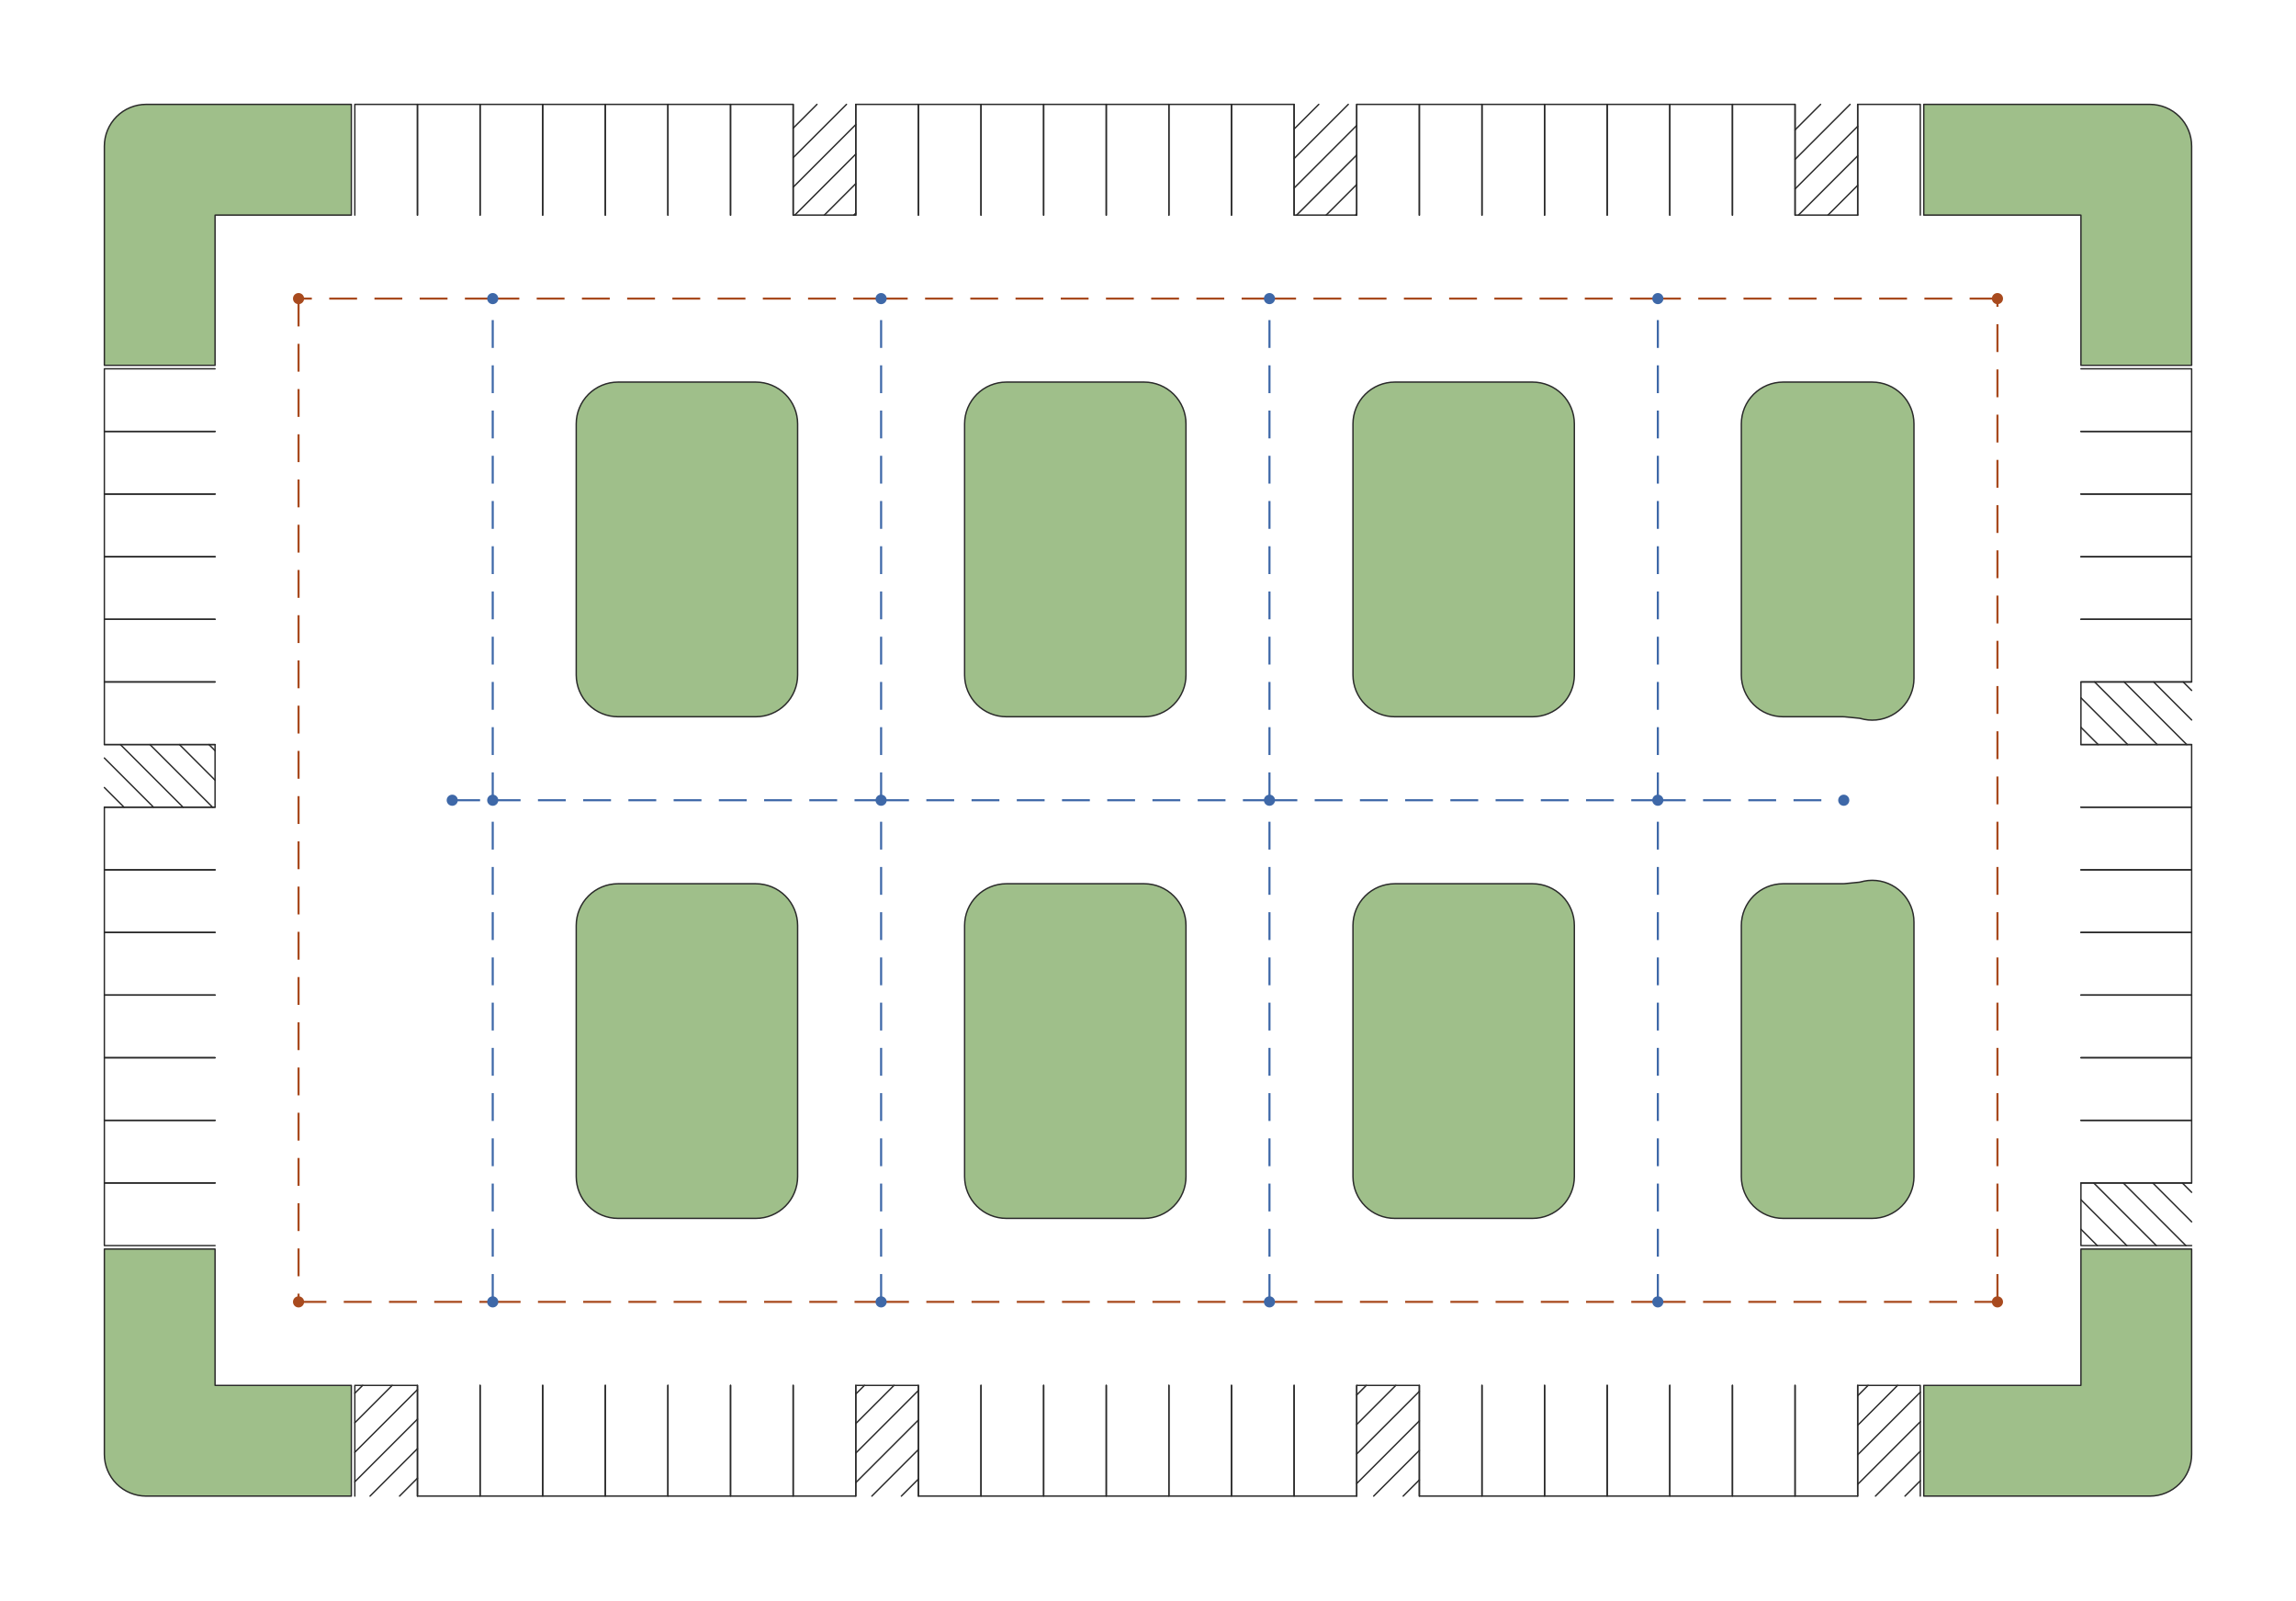
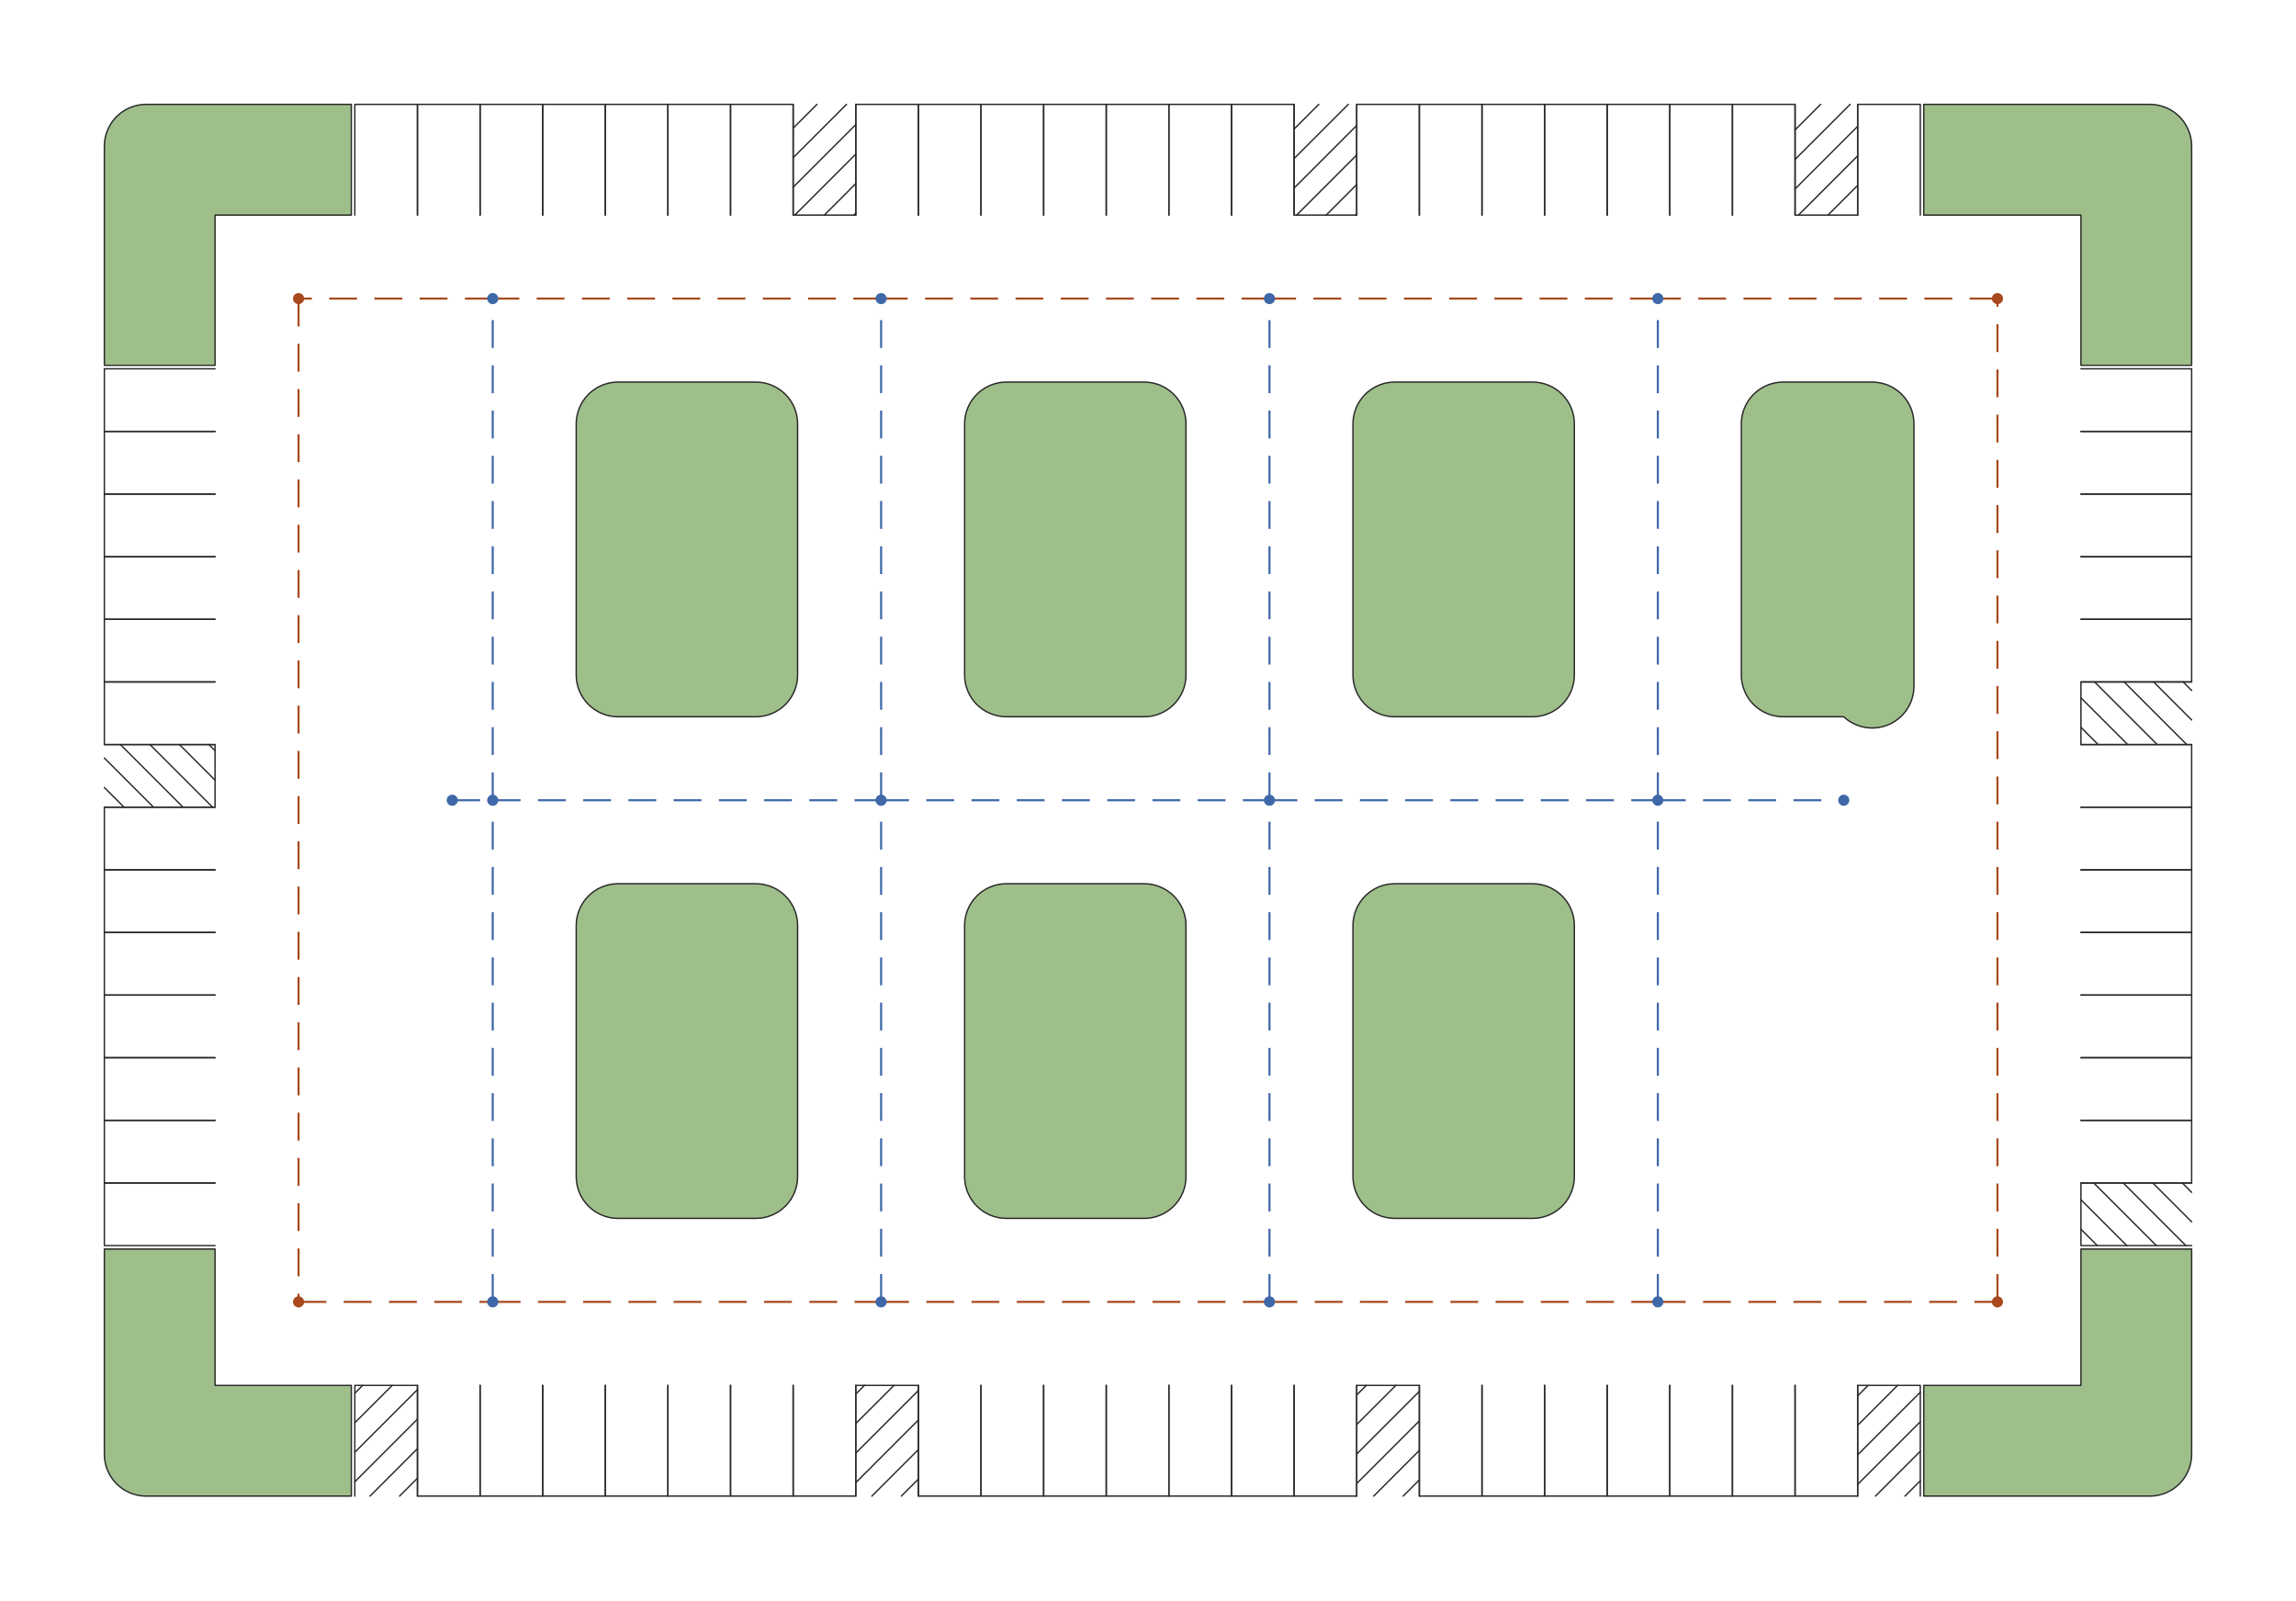
<svg xmlns="http://www.w3.org/2000/svg" width="660" height="460" viewBox="-15 -15 330 230" preserveAspectRatio="xMidYMid meet">
  <style>polygon,polyline,line,path{vector-effect:non-scaling-stroke}</style>
  <defs>
    <marker id="arrow-i" viewBox="0 0 10 10" refX="10" refY="5" markerWidth="6" markerHeight="6" orient="auto-start-reverse">
      <path d="M0 0L10 5L0 10z" fill="#3e68a8" />
    </marker>
    <marker id="arrow-p" viewBox="0 0 10 10" refX="10" refY="5" markerWidth="6" markerHeight="6" orient="auto-start-reverse">
      <path d="M0 0L10 5L0 10z" fill="#a84a1e" />
    </marker>
  </defs>
  <g transform="translate(0,200) scale(1,-1)">
    <g id="islands" fill="#9fbf8a" fill-rule="evenodd" stroke="none">
      <path d="M0 35.500 L0 6 L0.029 5.412 L0.115 4.829 L0.258 4.258 L0.457 3.704 L0.708 3.172 L1.011 2.667 L1.362 2.194 L1.757 1.757 L2.194 1.362 L2.667 1.011 L3.172 0.708 L3.704 0.457 L4.258 0.258 L4.829 0.115 L5.412 0.029 L6 0 L35.500 0 L35.500 15.910 L16.057 15.910 L15.917 15.917 L15.910 16.057 L15.910 35.500 Z" />
      <path d="M0 194 L0 162.500 L15.910 162.500 L15.910 183.943 L15.917 184.083 L16.057 184.090 L35.500 184.090 L35.500 200 L6 200 L5.412 199.971 L4.829 199.885 L4.258 199.742 L3.704 199.543 L3.172 199.292 L2.667 198.989 L2.194 198.638 L1.757 198.243 L1.362 197.806 L1.011 197.333 L0.708 196.828 L0.457 196.296 L0.258 195.742 L0.115 195.171 L0.029 194.588 Z" />
      <path d="M261.500 15.910 L261.500 0 L294 0 L294.588 0.029 L295.171 0.115 L295.742 0.258 L296.296 0.457 L296.828 0.708 L297.333 1.011 L297.806 1.362 L298.243 1.757 L298.638 2.194 L298.989 2.667 L299.292 3.172 L299.543 3.704 L299.742 4.258 L299.885 4.829 L299.971 5.412 L300 6 L300 35.500 L284.090 35.500 L284.090 16.057 L284.083 15.917 L283.943 15.910 Z" />
      <path d="M261.500 200 L261.500 184.090 L283.943 184.090 L284.083 184.083 L284.090 183.943 L284.090 162.500 L300 162.500 L300 194 L299.971 194.588 L299.885 195.171 L299.742 195.742 L299.543 196.296 L299.292 196.828 L298.989 197.333 L298.638 197.806 L298.243 198.243 L297.806 198.638 L297.333 198.989 L296.828 199.292 L296.296 199.543 L295.742 199.742 L295.171 199.885 L294.588 199.971 L294 200 Z" />
      <path d="M67.820 82 L67.820 45.910 L67.849 45.322 L67.935 44.739 L68.078 44.168 L68.277 43.614 L68.528 43.082 L68.831 42.576 L69.182 42.104 L69.577 41.667 L70.013 41.272 L70.486 40.921 L70.991 40.618 L71.524 40.367 L72.078 40.168 L72.649 40.025 L73.232 39.939 L73.820 39.910 L93.640 39.910 L94.228 39.939 L94.810 40.025 L95.381 40.168 L95.936 40.367 L96.468 40.618 L96.973 40.921 L97.446 41.272 L97.882 41.667 L98.278 42.104 L98.628 42.576 L98.931 43.082 L99.183 43.614 L99.381 44.168 L99.524 44.739 L99.611 45.322 L99.640 45.910 L99.640 82 L99.611 82.588 L99.524 83.171 L99.381 83.742 L99.183 84.296 L98.931 84.828 L98.628 85.333 L98.278 85.806 L97.882 86.243 L97.446 86.638 L96.973 86.989 L96.468 87.292 L95.936 87.543 L95.381 87.742 L94.810 87.885 L94.228 87.971 L93.640 88 L73.820 88 L73.232 87.971 L72.649 87.885 L72.078 87.742 L71.524 87.543 L70.991 87.292 L70.486 86.989 L70.013 86.638 L69.577 86.243 L69.182 85.806 L68.831 85.333 L68.528 84.828 L68.277 84.296 L68.078 83.742 L67.935 83.171 L67.849 82.588 Z" />
      <path d="M67.820 154.090 L67.820 118 L67.849 117.412 L67.935 116.829 L68.078 116.258 L68.277 115.704 L68.528 115.172 L68.831 114.667 L69.182 114.194 L69.577 113.757 L70.013 113.362 L70.486 113.011 L70.991 112.708 L71.524 112.457 L72.078 112.258 L72.649 112.115 L73.232 112.029 L73.820 112 L93.640 112 L94.228 112.029 L94.810 112.115 L95.381 112.258 L95.936 112.457 L96.468 112.708 L96.973 113.011 L97.446 113.362 L97.882 113.757 L98.278 114.194 L98.628 114.667 L98.931 115.172 L99.183 115.704 L99.381 116.258 L99.524 116.829 L99.611 117.412 L99.640 118 L99.640 154.090 L99.611 154.678 L99.524 155.261 L99.381 155.832 L99.183 156.386 L98.931 156.918 L98.628 157.424 L98.278 157.896 L97.882 158.333 L97.446 158.728 L96.973 159.079 L96.468 159.382 L95.936 159.633 L95.381 159.832 L94.810 159.975 L94.228 160.061 L93.640 160.090 L73.820 160.090 L73.232 160.061 L72.649 159.975 L72.078 159.832 L71.524 159.633 L70.991 159.382 L70.486 159.079 L70.013 158.728 L69.577 158.333 L69.182 157.896 L68.831 157.424 L68.528 156.918 L68.277 156.386 L68.078 155.832 L67.935 155.261 L67.849 154.678 Z" />
      <path d="M123.640 82 L123.640 45.910 L123.669 45.322 L123.755 44.739 L123.898 44.168 L124.096 43.614 L124.348 43.082 L124.651 42.576 L125.002 42.104 L125.397 41.667 L125.833 41.272 L126.306 40.921 L126.811 40.618 L127.344 40.367 L127.898 40.168 L128.469 40.025 L129.052 39.939 L129.640 39.910 L149.459 39.910 L150.048 39.939 L150.630 40.025 L151.201 40.168 L151.756 40.367 L152.288 40.618 L152.793 40.921 L153.266 41.272 L153.702 41.667 L154.097 42.104 L154.448 42.576 L154.751 43.082 L155.003 43.614 L155.201 44.168 L155.344 44.739 L155.431 45.322 L155.459 45.910 L155.459 82 L155.431 82.588 L155.344 83.171 L155.201 83.742 L155.003 84.296 L154.751 84.828 L154.448 85.333 L154.097 85.806 L153.702 86.243 L153.266 86.638 L152.793 86.989 L152.288 87.292 L151.756 87.543 L151.201 87.742 L150.630 87.885 L150.048 87.971 L149.459 88 L129.640 88 L129.052 87.971 L128.469 87.885 L127.898 87.742 L127.344 87.543 L126.811 87.292 L126.306 86.989 L125.833 86.638 L125.397 86.243 L125.002 85.806 L124.651 85.333 L124.348 84.828 L124.096 84.296 L123.898 83.742 L123.755 83.171 L123.669 82.588 Z" />
      <path d="M123.640 154.090 L123.640 118 L123.669 117.412 L123.755 116.829 L123.898 116.258 L124.096 115.704 L124.348 115.172 L124.651 114.667 L125.002 114.194 L125.397 113.757 L125.833 113.362 L126.306 113.011 L126.811 112.708 L127.344 112.457 L127.898 112.258 L128.469 112.115 L129.052 112.029 L129.640 112 L149.459 112 L150.048 112.029 L150.630 112.115 L151.201 112.258 L151.756 112.457 L152.288 112.708 L152.793 113.011 L153.266 113.362 L153.702 113.757 L154.097 114.194 L154.448 114.667 L154.751 115.172 L155.003 115.704 L155.201 116.258 L155.344 116.829 L155.431 117.412 L155.459 118 L155.459 154.090 L155.431 154.678 L155.344 155.261 L155.201 155.832 L155.003 156.386 L154.751 156.918 L154.448 157.424 L154.097 157.896 L153.702 158.333 L153.266 158.728 L152.793 159.079 L152.288 159.382 L151.756 159.633 L151.201 159.832 L150.630 159.975 L150.048 160.061 L149.459 160.090 L129.640 160.090 L129.052 160.061 L128.469 159.975 L127.898 159.832 L127.344 159.633 L126.811 159.382 L126.306 159.079 L125.833 158.728 L125.397 158.333 L125.002 157.896 L124.651 157.424 L124.348 156.918 L124.096 156.386 L123.898 155.832 L123.755 155.261 L123.669 154.678 Z" />
      <path d="M179.459 82 L179.459 45.910 L179.488 45.322 L179.575 44.739 L179.718 44.168 L179.916 43.614 L180.168 43.082 L180.471 42.576 L180.821 42.104 L181.217 41.667 L181.653 41.272 L182.126 40.921 L182.631 40.618 L183.163 40.367 L183.718 40.168 L184.289 40.025 L184.871 39.939 L185.459 39.910 L205.279 39.910 L205.867 39.939 L206.450 40.025 L207.021 40.168 L207.575 40.367 L208.108 40.618 L208.613 40.921 L209.086 41.272 L209.522 41.667 L209.917 42.104 L210.268 42.576 L210.571 43.082 L210.822 43.614 L211.021 44.168 L211.164 44.739 L211.250 45.322 L211.279 45.910 L211.279 82 L211.250 82.588 L211.164 83.171 L211.021 83.742 L210.822 84.296 L210.571 84.828 L210.268 85.333 L209.917 85.806 L209.522 86.243 L209.086 86.638 L208.613 86.989 L208.108 87.292 L207.575 87.543 L207.021 87.742 L206.450 87.885 L205.867 87.971 L205.279 88 L185.459 88 L184.871 87.971 L184.289 87.885 L183.718 87.742 L183.163 87.543 L182.631 87.292 L182.126 86.989 L181.653 86.638 L181.217 86.243 L180.821 85.806 L180.471 85.333 L180.168 84.828 L179.916 84.296 L179.718 83.742 L179.575 83.171 L179.488 82.588 Z" />
      <path d="M179.459 154.090 L179.459 118 L179.488 117.412 L179.575 116.829 L179.718 116.258 L179.916 115.704 L180.168 115.172 L180.471 114.667 L180.821 114.194 L181.217 113.757 L181.653 113.362 L182.126 113.011 L182.631 112.708 L183.163 112.457 L183.718 112.258 L184.289 112.115 L184.871 112.029 L185.459 112 L205.279 112 L205.867 112.029 L206.450 112.115 L207.021 112.258 L207.575 112.457 L208.108 112.708 L208.613 113.011 L209.086 113.362 L209.522 113.757 L209.917 114.194 L210.268 114.667 L210.571 115.172 L210.822 115.704 L211.021 116.258 L211.164 116.829 L211.250 117.412 L211.279 118 L211.279 154.090 L211.250 154.678 L211.164 155.261 L211.021 155.832 L210.822 156.386 L210.571 156.918 L210.268 157.424 L209.917 157.896 L209.522 158.333 L209.086 158.728 L208.613 159.079 L208.108 159.382 L207.575 159.633 L207.021 159.832 L206.450 159.975 L205.867 160.061 L205.279 160.090 L185.459 160.090 L184.871 160.061 L184.289 159.975 L183.718 159.832 L183.163 159.633 L182.631 159.382 L182.126 159.079 L181.653 158.728 L181.217 158.333 L180.821 157.896 L180.471 157.424 L180.168 156.918 L179.916 156.386 L179.718 155.832 L179.575 155.261 L179.488 154.678 Z" />
-       <path d="M235.279 82 L235.279 45.910 L235.308 45.322 L235.395 44.739 L235.538 44.168 L235.736 43.614 L235.988 43.082 L236.290 42.576 L236.641 42.104 L237.037 41.667 L237.473 41.272 L237.946 40.921 L238.451 40.618 L238.983 40.367 L239.538 40.168 L240.109 40.025 L240.691 39.939 L241.279 39.910 L254.090 39.910 L254.678 39.939 L255.261 40.025 L255.832 40.168 L256.386 40.367 L256.918 40.618 L257.424 40.921 L257.896 41.272 L258.333 41.667 L258.728 42.104 L259.079 42.576 L259.382 43.082 L259.633 43.614 L259.832 44.168 L259.975 44.739 L260.061 45.322 L260.090 45.910 L260.090 82.491 L260.061 83.079 L259.975 83.662 L259.832 84.233 L259.633 84.787 L259.382 85.320 L259.079 85.825 L258.728 86.298 L258.333 86.734 L257.896 87.129 L257.424 87.480 L256.918 87.783 L256.386 88.034 L255.832 88.233 L255.261 88.376 L254.678 88.462 L254.090 88.491 L253.502 88.462 L252.920 88.376 L252.409 88.248 L252.398 88.246 L252.625 88.309 L252.340 88.238 L252.195 88.216 L250.147 88.014 L249.853 88 L241.279 88 L240.691 87.971 L240.109 87.885 L239.538 87.742 L238.983 87.543 L238.451 87.292 L237.946 86.989 L237.473 86.638 L237.037 86.243 L236.641 85.806 L236.290 85.333 L235.988 84.828 L235.736 84.296 L235.538 83.742 L235.395 83.171 L235.308 82.588 Z" />
-       <path d="M235.279 154.090 L235.279 118 L235.308 117.412 L235.395 116.829 L235.538 116.258 L235.736 115.704 L235.988 115.172 L236.290 114.667 L236.641 114.194 L237.037 113.757 L237.473 113.362 L237.946 113.011 L238.451 112.708 L238.983 112.457 L239.538 112.258 L240.109 112.115 L240.691 112.029 L241.279 112 L249.853 112 L250.147 111.986 L252.195 111.784 L252.340 111.762 L252.625 111.691 L252.398 111.754 L252.409 111.752 L252.920 111.624 L253.502 111.538 L254.090 111.509 L254.678 111.538 L255.261 111.624 L255.832 111.767 L256.386 111.966 L256.918 112.217 L257.424 112.520 L257.896 112.871 L258.333 113.266 L258.728 113.702 L259.079 114.175 L259.382 114.680 L259.633 115.213 L259.832 115.767 L259.975 116.338 L260.061 116.921 L260.090 117.509 L260.090 154.090 L260.061 154.678 L259.975 155.261 L259.832 155.832 L259.633 156.386 L259.382 156.918 L259.079 157.424 L258.728 157.896 L258.333 158.333 L257.896 158.728 L257.424 159.079 L256.918 159.382 L256.386 159.633 L255.832 159.832 L255.261 159.975 L254.678 160.061 L254.090 160.090 L241.279 160.090 L240.691 160.061 L240.109 159.975 L239.538 159.832 L238.983 159.633 L238.451 159.382 L237.946 159.079 L237.473 158.728 L237.037 158.333 L236.641 157.896 L236.290 157.424 L235.988 156.918 L235.736 156.386 L235.538 155.832 L235.395 155.261 L235.308 154.678 Z" />
+       <path d="M235.279 154.090 L235.279 118 L235.308 117.412 L235.395 116.829 L235.538 116.258 L235.736 115.704 L235.988 115.172 L236.290 114.667 L236.641 114.194 L237.037 113.757 L237.473 113.362 L237.946 113.011 L238.451 112.708 L238.983 112.457 L239.538 112.258 L240.109 112.115 L240.691 112.029 L241.279 112 L249.853 112 L249.997 111.993 L250.061 111.935 L250.526 111.554 L251.027 111.221 L251.560 110.941 L252.117 110.715 L252.694 110.545 L253.286 110.435 L253.885 110.384 L254.487 110.394 L255.084 110.464 L255.672 110.593 L256.243 110.781 L256.793 111.024 L257.316 111.322 L257.807 111.671 L258.260 112.066 L258.671 112.506 L259.036 112.984 L259.351 113.496 L259.614 114.038 L259.820 114.602 L259.970 115.185 L260.060 115.780 L260.090 116.381 L260.090 154.090 L260.061 154.678 L259.975 155.261 L259.832 155.832 L259.633 156.386 L259.382 156.918 L259.079 157.424 L258.728 157.896 L258.333 158.333 L257.896 158.728 L257.424 159.079 L256.918 159.382 L256.386 159.633 L255.832 159.832 L255.261 159.975 L254.678 160.061 L254.090 160.090 L241.279 160.090 L240.691 160.061 L240.109 159.975 L239.538 159.832 L238.983 159.633 L238.451 159.382 L237.946 159.079 L237.473 158.728 L237.037 158.333 L236.641 157.896 L236.290 157.424 L235.988 156.918 L235.736 156.386 L235.538 155.832 L235.395 155.261 L235.308 154.678 Z" />
    </g>
    <g id="stalls" stroke="none">
</g>
    <g id="paint" fill="none" stroke="#2a2a2a" stroke-width="0.4" stroke-linecap="round" stroke-linejoin="round">
      <polyline points="261,184.090 261,200 252,200 252,184.090" />
      <polyline points="243,200 243,184.090 252,184.090 252,200" />
      <polyline points="243,184.090 243,200 234,200 234,184.090" />
      <polyline points="234,184.090 234,200 225,200 225,184.090" />
      <polyline points="225,184.090 225,200 216,200 216,184.090" />
      <polyline points="216,184.090 216,200 207,200 207,184.090" />
      <polyline points="207,184.090 207,200 198,200 198,184.090" />
      <polyline points="198,184.090 198,200 189,200 189,184.090" />
      <polyline points="189,184.090 189,200 180,200 180,184.090" />
      <polyline points="171,200 171,184.090 180,184.090 180,200" />
      <polyline points="171,184.090 171,200 162,200 162,184.090" />
      <polyline points="162,184.090 162,200 153,200 153,184.090" />
      <polyline points="153,184.090 153,200 144,200 144,184.090" />
      <polyline points="144,184.090 144,200 135,200 135,184.090" />
      <polyline points="135,184.090 135,200 126,200 126,184.090" />
      <polyline points="126,184.090 126,200 117,200 117,184.090" />
      <polyline points="117,184.090 117,200 108,200 108,184.090" />
      <polyline points="99,200 99,184.090 108,184.090 108,200" />
      <polyline points="99,184.090 99,200 90,200 90,184.090" />
      <polyline points="90,184.090 90,200 81,200 81,184.090" />
      <polyline points="81,184.090 81,200 72,200 72,184.090" />
      <polyline points="72,184.090 72,200 63,200 63,184.090" />
      <polyline points="63,184.090 63,200 54,200 54,184.090" />
      <polyline points="54,184.090 54,200 45,200 45,184.090" />
      <polyline points="45,184.090 45,200 36,200 36,184.090" />
      <polyline points="45,0 45,15.910 36,15.910 36,0" />
      <polyline points="45,15.910 45,0 54,0 54,15.910" />
      <polyline points="54,15.910 54,0 63,0 63,15.910" />
      <polyline points="63,15.910 63,0 72,0 72,15.910" />
      <polyline points="72,15.910 72,0 81,0 81,15.910" />
      <polyline points="81,15.910 81,0 90,0 90,15.910" />
      <polyline points="90,15.910 90,0 99,0 99,15.910" />
      <polyline points="99,15.910 99,0 108,0 108,15.910" />
      <polyline points="117,0 117,15.910 108,15.910 108,0" />
      <polyline points="117,15.910 117,0 126,0 126,15.910" />
      <polyline points="126,15.910 126,0 135,0 135,15.910" />
      <polyline points="135,15.910 135,0 144,0 144,15.910" />
      <polyline points="144,15.910 144,0 153,0 153,15.910" />
      <polyline points="153,15.910 153,0 162,0 162,15.910" />
      <polyline points="162,15.910 162,0 171,0 171,15.910" />
      <polyline points="171,15.910 171,0 180,0 180,15.910" />
      <polyline points="189,0 189,15.910 180,15.910 180,0" />
      <polyline points="189,15.910 189,0 198,0 198,15.910" />
      <polyline points="198,15.910 198,0 207,0 207,15.910" />
      <polyline points="207,15.910 207,0 216,0 216,15.910" />
      <polyline points="216,15.910 216,0 225,0 225,15.910" />
      <polyline points="225,15.910 225,0 234,0 234,15.910" />
      <polyline points="234,15.910 234,0 243,0 243,15.910" />
      <polyline points="243,15.910 243,0 252,0 252,15.910" />
      <polyline points="261,0 261,15.910 252,15.910 252,0" />
      <polyline points="15.910,162 0,162 0,153 15.910,153" />
      <polyline points="15.910,153 0,153 0,144 15.910,144" />
      <polyline points="15.910,144 0,144 0,135 15.910,135" />
      <polyline points="15.910,135 0,135 0,126 15.910,126" />
      <polyline points="15.910,126 0,126 0,117 15.910,117" />
      <polyline points="15.910,117 0,117 0,108 15.910,108" />
      <polyline points="0,99 15.910,99 15.910,108 0,108" />
      <polyline points="15.910,99 0,99 0,90 15.910,90" />
      <polyline points="15.910,90 0,90 0,81 15.910,81" />
      <polyline points="15.910,81 0,81 0,72 15.910,72" />
      <polyline points="15.910,72 0,72 0,63 15.910,63" />
      <polyline points="15.910,63 0,63 0,54 15.910,54" />
      <polyline points="15.910,54 0,54 0,45 15.910,45" />
      <polyline points="15.910,45 0,45 0,36 15.910,36" />
      <polyline points="300,45 284.090,45 284.090,36 300,36" />
      <polyline points="284.090,45 300,45 300,54 284.090,54" />
      <polyline points="284.090,54 300,54 300,63 284.090,63" />
      <polyline points="284.090,63 300,63 300,72 284.090,72" />
      <polyline points="284.090,72 300,72 300,81 284.090,81" />
      <polyline points="284.090,81 300,81 300,90 284.090,90" />
      <polyline points="284.090,90 300,90 300,99 284.090,99" />
      <polyline points="284.090,99 300,99 300,108 284.090,108" />
      <polyline points="300,117 284.090,117 284.090,108 300,108" />
      <polyline points="284.090,117 300,117 300,126 284.090,126" />
      <polyline points="284.090,126 300,126 300,135 284.090,135" />
      <polyline points="284.090,135 300,135 300,144 284.090,144" />
      <polyline points="284.090,144 300,144 300,153 284.090,153" />
      <polyline points="284.090,153 300,153 300,162 284.090,162" />
      <line x1="246.669" y1="200" x2="243" y2="196.331" />
      <line x1="250.912" y1="200" x2="243" y2="192.088" />
      <line x1="252" y1="196.846" x2="243" y2="187.846" />
      <line x1="252" y1="192.603" x2="243.487" y2="184.090" />
      <line x1="252" y1="188.360" x2="247.730" y2="184.090" />
      <line x1="252" y1="184.118" x2="251.972" y2="184.090" />
      <line x1="174.544" y1="200" x2="171" y2="196.456" />
      <line x1="178.787" y1="200" x2="171" y2="192.213" />
      <line x1="180" y1="196.971" x2="171" y2="187.971" />
      <line x1="180" y1="192.728" x2="171.362" y2="184.090" />
      <line x1="180" y1="188.485" x2="175.605" y2="184.090" />
      <line x1="180" y1="184.243" x2="179.847" y2="184.090" />
      <line x1="102.419" y1="200" x2="99" y2="196.581" />
      <line x1="106.662" y1="200" x2="99" y2="192.338" />
      <line x1="108" y1="197.095" x2="99" y2="188.095" />
      <line x1="108" y1="192.853" x2="99.237" y2="184.090" />
      <line x1="108" y1="188.610" x2="103.480" y2="184.090" />
      <line x1="108" y1="184.368" x2="107.723" y2="184.090" />
      <line x1="42.426" y1="0" x2="45" y2="2.574" />
      <line x1="38.184" y1="0" x2="45" y2="6.816" />
      <line x1="36" y1="2.059" x2="45" y2="11.059" />
      <line x1="36" y1="6.302" x2="45" y2="15.302" />
      <line x1="36" y1="10.544" x2="41.366" y2="15.910" />
      <line x1="36" y1="14.787" x2="37.123" y2="15.910" />
      <line x1="114.551" y1="0" x2="117" y2="2.449" />
      <line x1="110.309" y1="0" x2="117" y2="6.691" />
      <line x1="108" y1="1.934" x2="117" y2="10.934" />
      <line x1="108" y1="6.177" x2="117" y2="15.177" />
      <line x1="108" y1="10.419" x2="113.491" y2="15.910" />
      <line x1="108" y1="14.662" x2="109.248" y2="15.910" />
      <line x1="186.676" y1="0" x2="189" y2="2.324" />
      <line x1="182.434" y1="0" x2="189" y2="6.566" />
      <line x1="180" y1="1.809" x2="189" y2="10.809" />
      <line x1="180" y1="6.052" x2="189" y2="15.052" />
      <line x1="180" y1="10.294" x2="185.616" y2="15.910" />
      <line x1="180" y1="14.537" x2="181.373" y2="15.910" />
      <line x1="258.801" y1="0" x2="261" y2="2.199" />
      <line x1="254.558" y1="0" x2="261" y2="6.442" />
      <line x1="252" y1="1.684" x2="261" y2="10.684" />
      <line x1="252" y1="5.927" x2="261" y2="14.927" />
      <line x1="252" y1="10.169" x2="257.740" y2="15.910" />
      <line x1="252" y1="14.412" x2="253.498" y2="15.910" />
      <line x1="0" y1="101.823" x2="2.823" y2="99" />
      <line x1="0" y1="106.066" x2="7.066" y2="99" />
      <line x1="2.309" y1="108" x2="11.309" y2="99" />
      <line x1="6.551" y1="108" x2="15.551" y2="99" />
      <line x1="10.794" y1="108" x2="15.910" y2="102.884" />
      <line x1="15.037" y1="108" x2="15.910" y2="107.127" />
      <line x1="300" y1="43.654" x2="298.654" y2="45" />
      <line x1="300" y1="39.411" x2="294.411" y2="45" />
      <line x1="299.169" y1="36" x2="290.169" y2="45" />
      <line x1="294.926" y1="36" x2="285.926" y2="45" />
      <line x1="290.683" y1="36" x2="284.090" y2="42.593" />
      <line x1="286.441" y1="36" x2="284.090" y2="38.351" />
      <line x1="300" y1="115.779" x2="298.779" y2="117" />
      <line x1="300" y1="111.536" x2="294.536" y2="117" />
      <line x1="299.294" y1="108" x2="290.294" y2="117" />
      <line x1="295.051" y1="108" x2="286.051" y2="117" />
      <line x1="290.808" y1="108" x2="284.090" y2="114.718" />
      <line x1="286.566" y1="108" x2="284.090" y2="110.475" />
      <path d="M0 35.500 L0 6 L0.029 5.412 L0.115 4.829 L0.258 4.258 L0.457 3.704 L0.708 3.172 L1.011 2.667 L1.362 2.194 L1.757 1.757 L2.194 1.362 L2.667 1.011 L3.172 0.708 L3.704 0.457 L4.258 0.258 L4.829 0.115 L5.412 0.029 L6 0 L35.500 0 L35.500 15.910 L16.057 15.910 L15.917 15.917 L15.910 16.057 L15.910 35.500 Z" />
      <path d="M0 194 L0 162.500 L15.910 162.500 L15.910 183.943 L15.917 184.083 L16.057 184.090 L35.500 184.090 L35.500 200 L6 200 L5.412 199.971 L4.829 199.885 L4.258 199.742 L3.704 199.543 L3.172 199.292 L2.667 198.989 L2.194 198.638 L1.757 198.243 L1.362 197.806 L1.011 197.333 L0.708 196.828 L0.457 196.296 L0.258 195.742 L0.115 195.171 L0.029 194.588 Z" />
      <path d="M261.500 15.910 L261.500 0 L294 0 L294.588 0.029 L295.171 0.115 L295.742 0.258 L296.296 0.457 L296.828 0.708 L297.333 1.011 L297.806 1.362 L298.243 1.757 L298.638 2.194 L298.989 2.667 L299.292 3.172 L299.543 3.704 L299.742 4.258 L299.885 4.829 L299.971 5.412 L300 6 L300 35.500 L284.090 35.500 L284.090 16.057 L284.083 15.917 L283.943 15.910 Z" />
      <path d="M261.500 200 L261.500 184.090 L283.943 184.090 L284.083 184.083 L284.090 183.943 L284.090 162.500 L300 162.500 L300 194 L299.971 194.588 L299.885 195.171 L299.742 195.742 L299.543 196.296 L299.292 196.828 L298.989 197.333 L298.638 197.806 L298.243 198.243 L297.806 198.638 L297.333 198.989 L296.828 199.292 L296.296 199.543 L295.742 199.742 L295.171 199.885 L294.588 199.971 L294 200 Z" />
      <path d="M67.820 82 L67.820 45.910 L67.849 45.322 L67.935 44.739 L68.078 44.168 L68.277 43.614 L68.528 43.082 L68.831 42.576 L69.182 42.104 L69.577 41.667 L70.013 41.272 L70.486 40.921 L70.991 40.618 L71.524 40.367 L72.078 40.168 L72.649 40.025 L73.232 39.939 L73.820 39.910 L93.640 39.910 L94.228 39.939 L94.810 40.025 L95.381 40.168 L95.936 40.367 L96.468 40.618 L96.973 40.921 L97.446 41.272 L97.882 41.667 L98.278 42.104 L98.628 42.576 L98.931 43.082 L99.183 43.614 L99.381 44.168 L99.524 44.739 L99.611 45.322 L99.640 45.910 L99.640 82 L99.611 82.588 L99.524 83.171 L99.381 83.742 L99.183 84.296 L98.931 84.828 L98.628 85.333 L98.278 85.806 L97.882 86.243 L97.446 86.638 L96.973 86.989 L96.468 87.292 L95.936 87.543 L95.381 87.742 L94.810 87.885 L94.228 87.971 L93.640 88 L73.820 88 L73.232 87.971 L72.649 87.885 L72.078 87.742 L71.524 87.543 L70.991 87.292 L70.486 86.989 L70.013 86.638 L69.577 86.243 L69.182 85.806 L68.831 85.333 L68.528 84.828 L68.277 84.296 L68.078 83.742 L67.935 83.171 L67.849 82.588 Z" />
      <path d="M67.820 154.090 L67.820 118 L67.849 117.412 L67.935 116.829 L68.078 116.258 L68.277 115.704 L68.528 115.172 L68.831 114.667 L69.182 114.194 L69.577 113.757 L70.013 113.362 L70.486 113.011 L70.991 112.708 L71.524 112.457 L72.078 112.258 L72.649 112.115 L73.232 112.029 L73.820 112 L93.640 112 L94.228 112.029 L94.810 112.115 L95.381 112.258 L95.936 112.457 L96.468 112.708 L96.973 113.011 L97.446 113.362 L97.882 113.757 L98.278 114.194 L98.628 114.667 L98.931 115.172 L99.183 115.704 L99.381 116.258 L99.524 116.829 L99.611 117.412 L99.640 118 L99.640 154.090 L99.611 154.678 L99.524 155.261 L99.381 155.832 L99.183 156.386 L98.931 156.918 L98.628 157.424 L98.278 157.896 L97.882 158.333 L97.446 158.728 L96.973 159.079 L96.468 159.382 L95.936 159.633 L95.381 159.832 L94.810 159.975 L94.228 160.061 L93.640 160.090 L73.820 160.090 L73.232 160.061 L72.649 159.975 L72.078 159.832 L71.524 159.633 L70.991 159.382 L70.486 159.079 L70.013 158.728 L69.577 158.333 L69.182 157.896 L68.831 157.424 L68.528 156.918 L68.277 156.386 L68.078 155.832 L67.935 155.261 L67.849 154.678 Z" />
      <path d="M123.640 82 L123.640 45.910 L123.669 45.322 L123.755 44.739 L123.898 44.168 L124.096 43.614 L124.348 43.082 L124.651 42.576 L125.002 42.104 L125.397 41.667 L125.833 41.272 L126.306 40.921 L126.811 40.618 L127.344 40.367 L127.898 40.168 L128.469 40.025 L129.052 39.939 L129.640 39.910 L149.459 39.910 L150.048 39.939 L150.630 40.025 L151.201 40.168 L151.756 40.367 L152.288 40.618 L152.793 40.921 L153.266 41.272 L153.702 41.667 L154.097 42.104 L154.448 42.576 L154.751 43.082 L155.003 43.614 L155.201 44.168 L155.344 44.739 L155.431 45.322 L155.459 45.910 L155.459 82 L155.431 82.588 L155.344 83.171 L155.201 83.742 L155.003 84.296 L154.751 84.828 L154.448 85.333 L154.097 85.806 L153.702 86.243 L153.266 86.638 L152.793 86.989 L152.288 87.292 L151.756 87.543 L151.201 87.742 L150.630 87.885 L150.048 87.971 L149.459 88 L129.640 88 L129.052 87.971 L128.469 87.885 L127.898 87.742 L127.344 87.543 L126.811 87.292 L126.306 86.989 L125.833 86.638 L125.397 86.243 L125.002 85.806 L124.651 85.333 L124.348 84.828 L124.096 84.296 L123.898 83.742 L123.755 83.171 L123.669 82.588 Z" />
      <path d="M123.640 154.090 L123.640 118 L123.669 117.412 L123.755 116.829 L123.898 116.258 L124.096 115.704 L124.348 115.172 L124.651 114.667 L125.002 114.194 L125.397 113.757 L125.833 113.362 L126.306 113.011 L126.811 112.708 L127.344 112.457 L127.898 112.258 L128.469 112.115 L129.052 112.029 L129.640 112 L149.459 112 L150.048 112.029 L150.630 112.115 L151.201 112.258 L151.756 112.457 L152.288 112.708 L152.793 113.011 L153.266 113.362 L153.702 113.757 L154.097 114.194 L154.448 114.667 L154.751 115.172 L155.003 115.704 L155.201 116.258 L155.344 116.829 L155.431 117.412 L155.459 118 L155.459 154.090 L155.431 154.678 L155.344 155.261 L155.201 155.832 L155.003 156.386 L154.751 156.918 L154.448 157.424 L154.097 157.896 L153.702 158.333 L153.266 158.728 L152.793 159.079 L152.288 159.382 L151.756 159.633 L151.201 159.832 L150.630 159.975 L150.048 160.061 L149.459 160.090 L129.640 160.090 L129.052 160.061 L128.469 159.975 L127.898 159.832 L127.344 159.633 L126.811 159.382 L126.306 159.079 L125.833 158.728 L125.397 158.333 L125.002 157.896 L124.651 157.424 L124.348 156.918 L124.096 156.386 L123.898 155.832 L123.755 155.261 L123.669 154.678 Z" />
      <path d="M179.459 82 L179.459 45.910 L179.488 45.322 L179.575 44.739 L179.718 44.168 L179.916 43.614 L180.168 43.082 L180.471 42.576 L180.821 42.104 L181.217 41.667 L181.653 41.272 L182.126 40.921 L182.631 40.618 L183.163 40.367 L183.718 40.168 L184.289 40.025 L184.871 39.939 L185.459 39.910 L205.279 39.910 L205.867 39.939 L206.450 40.025 L207.021 40.168 L207.575 40.367 L208.108 40.618 L208.613 40.921 L209.086 41.272 L209.522 41.667 L209.917 42.104 L210.268 42.576 L210.571 43.082 L210.822 43.614 L211.021 44.168 L211.164 44.739 L211.250 45.322 L211.279 45.910 L211.279 82 L211.250 82.588 L211.164 83.171 L211.021 83.742 L210.822 84.296 L210.571 84.828 L210.268 85.333 L209.917 85.806 L209.522 86.243 L209.086 86.638 L208.613 86.989 L208.108 87.292 L207.575 87.543 L207.021 87.742 L206.450 87.885 L205.867 87.971 L205.279 88 L185.459 88 L184.871 87.971 L184.289 87.885 L183.718 87.742 L183.163 87.543 L182.631 87.292 L182.126 86.989 L181.653 86.638 L181.217 86.243 L180.821 85.806 L180.471 85.333 L180.168 84.828 L179.916 84.296 L179.718 83.742 L179.575 83.171 L179.488 82.588 Z" />
      <path d="M179.459 154.090 L179.459 118 L179.488 117.412 L179.575 116.829 L179.718 116.258 L179.916 115.704 L180.168 115.172 L180.471 114.667 L180.821 114.194 L181.217 113.757 L181.653 113.362 L182.126 113.011 L182.631 112.708 L183.163 112.457 L183.718 112.258 L184.289 112.115 L184.871 112.029 L185.459 112 L205.279 112 L205.867 112.029 L206.450 112.115 L207.021 112.258 L207.575 112.457 L208.108 112.708 L208.613 113.011 L209.086 113.362 L209.522 113.757 L209.917 114.194 L210.268 114.667 L210.571 115.172 L210.822 115.704 L211.021 116.258 L211.164 116.829 L211.250 117.412 L211.279 118 L211.279 154.090 L211.250 154.678 L211.164 155.261 L211.021 155.832 L210.822 156.386 L210.571 156.918 L210.268 157.424 L209.917 157.896 L209.522 158.333 L209.086 158.728 L208.613 159.079 L208.108 159.382 L207.575 159.633 L207.021 159.832 L206.450 159.975 L205.867 160.061 L205.279 160.090 L185.459 160.090 L184.871 160.061 L184.289 159.975 L183.718 159.832 L183.163 159.633 L182.631 159.382 L182.126 159.079 L181.653 158.728 L181.217 158.333 L180.821 157.896 L180.471 157.424 L180.168 156.918 L179.916 156.386 L179.718 155.832 L179.575 155.261 L179.488 154.678 Z" />
-       <path d="M235.279 82 L235.279 45.910 L235.308 45.322 L235.395 44.739 L235.538 44.168 L235.736 43.614 L235.988 43.082 L236.290 42.576 L236.641 42.104 L237.037 41.667 L237.473 41.272 L237.946 40.921 L238.451 40.618 L238.983 40.367 L239.538 40.168 L240.109 40.025 L240.691 39.939 L241.279 39.910 L254.090 39.910 L254.678 39.939 L255.261 40.025 L255.832 40.168 L256.386 40.367 L256.918 40.618 L257.424 40.921 L257.896 41.272 L258.333 41.667 L258.728 42.104 L259.079 42.576 L259.382 43.082 L259.633 43.614 L259.832 44.168 L259.975 44.739 L260.061 45.322 L260.090 45.910 L260.090 82.491 L260.061 83.079 L259.975 83.662 L259.832 84.233 L259.633 84.787 L259.382 85.320 L259.079 85.825 L258.728 86.298 L258.333 86.734 L257.896 87.129 L257.424 87.480 L256.918 87.783 L256.386 88.034 L255.832 88.233 L255.261 88.376 L254.678 88.462 L254.090 88.491 L253.502 88.462 L252.920 88.376 L252.409 88.248 L252.398 88.246 L252.625 88.309 L252.340 88.238 L252.195 88.216 L250.147 88.014 L249.853 88 L241.279 88 L240.691 87.971 L240.109 87.885 L239.538 87.742 L238.983 87.543 L238.451 87.292 L237.946 86.989 L237.473 86.638 L237.037 86.243 L236.641 85.806 L236.290 85.333 L235.988 84.828 L235.736 84.296 L235.538 83.742 L235.395 83.171 L235.308 82.588 Z" />
-       <path d="M235.279 154.090 L235.279 118 L235.308 117.412 L235.395 116.829 L235.538 116.258 L235.736 115.704 L235.988 115.172 L236.290 114.667 L236.641 114.194 L237.037 113.757 L237.473 113.362 L237.946 113.011 L238.451 112.708 L238.983 112.457 L239.538 112.258 L240.109 112.115 L240.691 112.029 L241.279 112 L249.853 112 L250.147 111.986 L252.195 111.784 L252.340 111.762 L252.625 111.691 L252.398 111.754 L252.409 111.752 L252.920 111.624 L253.502 111.538 L254.090 111.509 L254.678 111.538 L255.261 111.624 L255.832 111.767 L256.386 111.966 L256.918 112.217 L257.424 112.520 L257.896 112.871 L258.333 113.266 L258.728 113.702 L259.079 114.175 L259.382 114.680 L259.633 115.213 L259.832 115.767 L259.975 116.338 L260.061 116.921 L260.090 117.509 L260.090 154.090 L260.061 154.678 L259.975 155.261 L259.832 155.832 L259.633 156.386 L259.382 156.918 L259.079 157.424 L258.728 157.896 L258.333 158.333 L257.896 158.728 L257.424 159.079 L256.918 159.382 L256.386 159.633 L255.832 159.832 L255.261 159.975 L254.678 160.061 L254.090 160.090 L241.279 160.090 L240.691 160.061 L240.109 159.975 L239.538 159.832 L238.983 159.633 L238.451 159.382 L237.946 159.079 L237.473 158.728 L237.037 158.333 L236.641 157.896 L236.290 157.424 L235.988 156.918 L235.736 156.386 L235.538 155.832 L235.395 155.261 L235.308 154.678 Z" />
+       <path d="M235.279 154.090 L235.279 118 L235.308 117.412 L235.395 116.829 L235.538 116.258 L235.736 115.704 L235.988 115.172 L236.290 114.667 L236.641 114.194 L237.037 113.757 L237.473 113.362 L237.946 113.011 L238.451 112.708 L238.983 112.457 L239.538 112.258 L240.109 112.115 L240.691 112.029 L241.279 112 L249.853 112 L249.997 111.993 L250.061 111.935 L250.526 111.554 L251.027 111.221 L251.560 110.941 L252.117 110.715 L252.694 110.545 L253.286 110.435 L253.885 110.384 L254.487 110.394 L255.084 110.464 L255.672 110.593 L256.243 110.781 L256.793 111.024 L257.316 111.322 L257.807 111.671 L258.260 112.066 L258.671 112.506 L259.036 112.984 L259.351 113.496 L259.614 114.038 L259.820 114.602 L259.970 115.185 L260.060 115.780 L260.090 116.381 L260.090 154.090 L260.061 154.678 L259.975 155.261 L259.832 155.832 L259.633 156.386 L259.382 156.918 L259.079 157.424 L258.728 157.896 L258.333 158.333 L257.896 158.728 L257.424 159.079 L256.918 159.382 L256.386 159.633 L255.832 159.832 L255.261 159.975 L254.678 160.061 L254.090 160.090 L241.279 160.090 L240.691 160.061 L240.109 159.975 L239.538 159.832 L238.983 159.633 L238.451 159.382 L237.946 159.079 L237.473 158.728 L237.037 158.333 L236.641 157.896 L236.290 157.424 L235.988 156.918 L235.736 156.386 L235.538 155.832 L235.395 155.261 L235.308 154.678 Z" />
    </g>
    <g id="graph">
      <line x1="27.910" y1="172.090" x2="27.910" y2="27.910" stroke="#a84a1e" stroke-width="0.6" stroke-dasharray="8 5" />
      <line x1="27.910" y1="27.910" x2="55.820" y2="27.910" stroke="#a84a1e" stroke-width="0.6" stroke-dasharray="8 5" />
      <line x1="55.820" y1="27.910" x2="111.640" y2="27.910" stroke="#a84a1e" stroke-width="0.6" stroke-dasharray="8 5" />
      <line x1="111.640" y1="27.910" x2="167.459" y2="27.910" stroke="#a84a1e" stroke-width="0.6" stroke-dasharray="8 5" />
      <line x1="167.459" y1="27.910" x2="223.279" y2="27.910" stroke="#a84a1e" stroke-width="0.6" stroke-dasharray="8 5" />
      <line x1="223.279" y1="27.910" x2="272.090" y2="27.910" stroke="#a84a1e" stroke-width="0.6" stroke-dasharray="8 5" />
      <line x1="272.090" y1="27.910" x2="272.090" y2="172.090" stroke="#a84a1e" stroke-width="0.6" stroke-dasharray="8 5" />
      <line x1="272.090" y1="172.090" x2="223.279" y2="172.090" stroke="#a84a1e" stroke-width="0.6" stroke-dasharray="8 5" />
      <line x1="223.279" y1="172.090" x2="167.459" y2="172.090" stroke="#a84a1e" stroke-width="0.6" stroke-dasharray="8 5" />
      <line x1="167.459" y1="172.090" x2="111.640" y2="172.090" stroke="#a84a1e" stroke-width="0.6" stroke-dasharray="8 5" />
      <line x1="111.640" y1="172.090" x2="55.820" y2="172.090" stroke="#a84a1e" stroke-width="0.6" stroke-dasharray="8 5" />
      <line x1="55.820" y1="172.090" x2="27.910" y2="172.090" stroke="#a84a1e" stroke-width="0.6" stroke-dasharray="8 5" />
      <line x1="223.279" y1="27.910" x2="223.279" y2="100" stroke="#3e68a8" stroke-width="0.6" stroke-dasharray="8 5" />
      <line x1="167.459" y1="27.910" x2="167.459" y2="100" stroke="#3e68a8" stroke-width="0.6" stroke-dasharray="8 5" />
      <line x1="111.640" y1="27.910" x2="111.640" y2="100" stroke="#3e68a8" stroke-width="0.6" stroke-dasharray="8 5" />
      <line x1="55.820" y1="27.910" x2="55.820" y2="100" stroke="#3e68a8" stroke-width="0.6" stroke-dasharray="8 5" />
      <line x1="55.820" y1="100" x2="55.820" y2="172.090" stroke="#3e68a8" stroke-width="0.6" stroke-dasharray="8 5" />
      <line x1="111.640" y1="100" x2="111.640" y2="172.090" stroke="#3e68a8" stroke-width="0.6" stroke-dasharray="8 5" />
      <line x1="167.459" y1="100" x2="167.459" y2="172.090" stroke="#3e68a8" stroke-width="0.6" stroke-dasharray="8 5" />
      <line x1="223.279" y1="100" x2="223.279" y2="172.090" stroke="#3e68a8" stroke-width="0.6" stroke-dasharray="8 5" />
      <line x1="50" y1="100" x2="55.820" y2="100" stroke="#3e68a8" stroke-width="0.6" stroke-dasharray="8 5" />
      <line x1="55.820" y1="100" x2="111.640" y2="100" stroke="#3e68a8" stroke-width="0.6" stroke-dasharray="8 5" />
      <line x1="111.640" y1="100" x2="167.459" y2="100" stroke="#3e68a8" stroke-width="0.6" stroke-dasharray="8 5" />
      <line x1="167.459" y1="100" x2="223.279" y2="100" stroke="#3e68a8" stroke-width="0.6" stroke-dasharray="8 5" />
      <line x1="223.279" y1="100" x2="250" y2="100" stroke="#3e68a8" stroke-width="0.6" stroke-dasharray="8 5" />
      <circle cx="27.910" cy="172.090" r="0.8" fill="#a84a1e" />
      <circle cx="27.910" cy="27.910" r="0.8" fill="#a84a1e" />
      <circle cx="272.090" cy="27.910" r="0.8" fill="#a84a1e" />
      <circle cx="272.090" cy="172.090" r="0.8" fill="#a84a1e" />
      <circle cx="223.279" cy="27.910" r="0.8" fill="#3e68a8" />
      <circle cx="223.279" cy="172.090" r="0.8" fill="#3e68a8" />
      <circle cx="167.459" cy="27.910" r="0.8" fill="#3e68a8" />
      <circle cx="167.459" cy="172.090" r="0.8" fill="#3e68a8" />
      <circle cx="111.640" cy="27.910" r="0.8" fill="#3e68a8" />
      <circle cx="111.640" cy="172.090" r="0.8" fill="#3e68a8" />
      <circle cx="55.820" cy="27.910" r="0.8" fill="#3e68a8" />
      <circle cx="55.820" cy="172.090" r="0.8" fill="#3e68a8" />
      <circle cx="50" cy="100" r="0.8" fill="#3e68a8" />
      <circle cx="55.820" cy="100" r="0.8" fill="#3e68a8" />
      <circle cx="111.640" cy="100" r="0.8" fill="#3e68a8" />
      <circle cx="167.459" cy="100" r="0.8" fill="#3e68a8" />
      <circle cx="223.279" cy="100" r="0.8" fill="#3e68a8" />
      <circle cx="250" cy="100" r="0.8" fill="#3e68a8" />
    </g>
  </g>
</svg>
